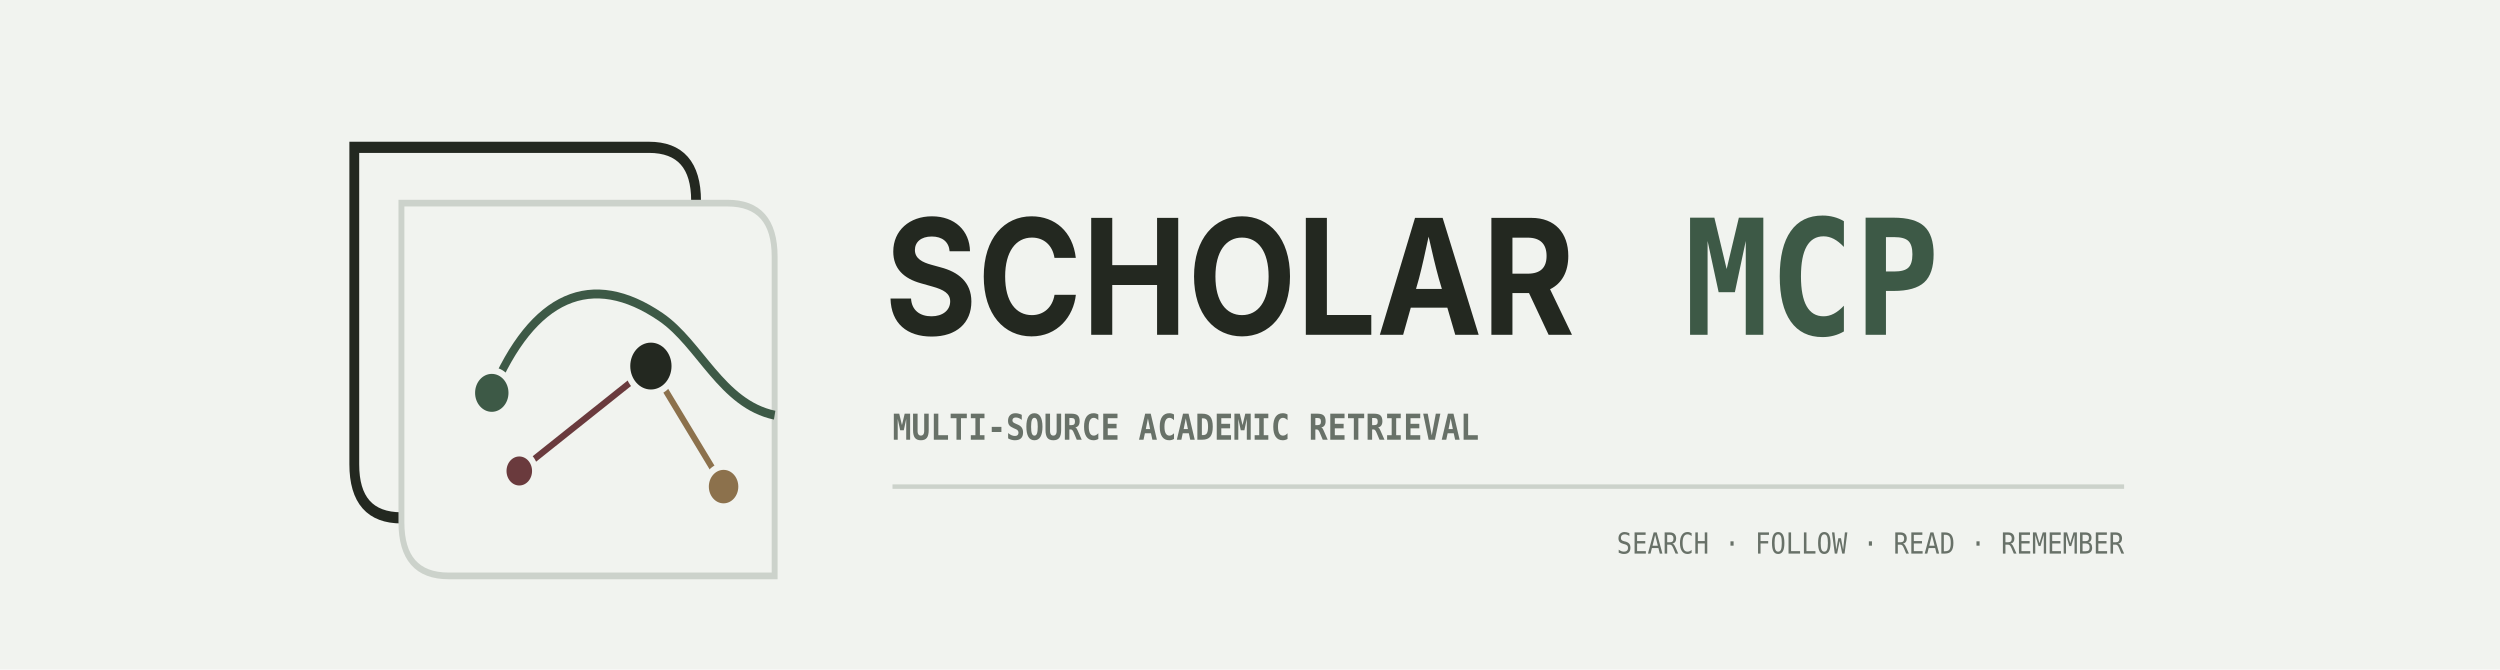
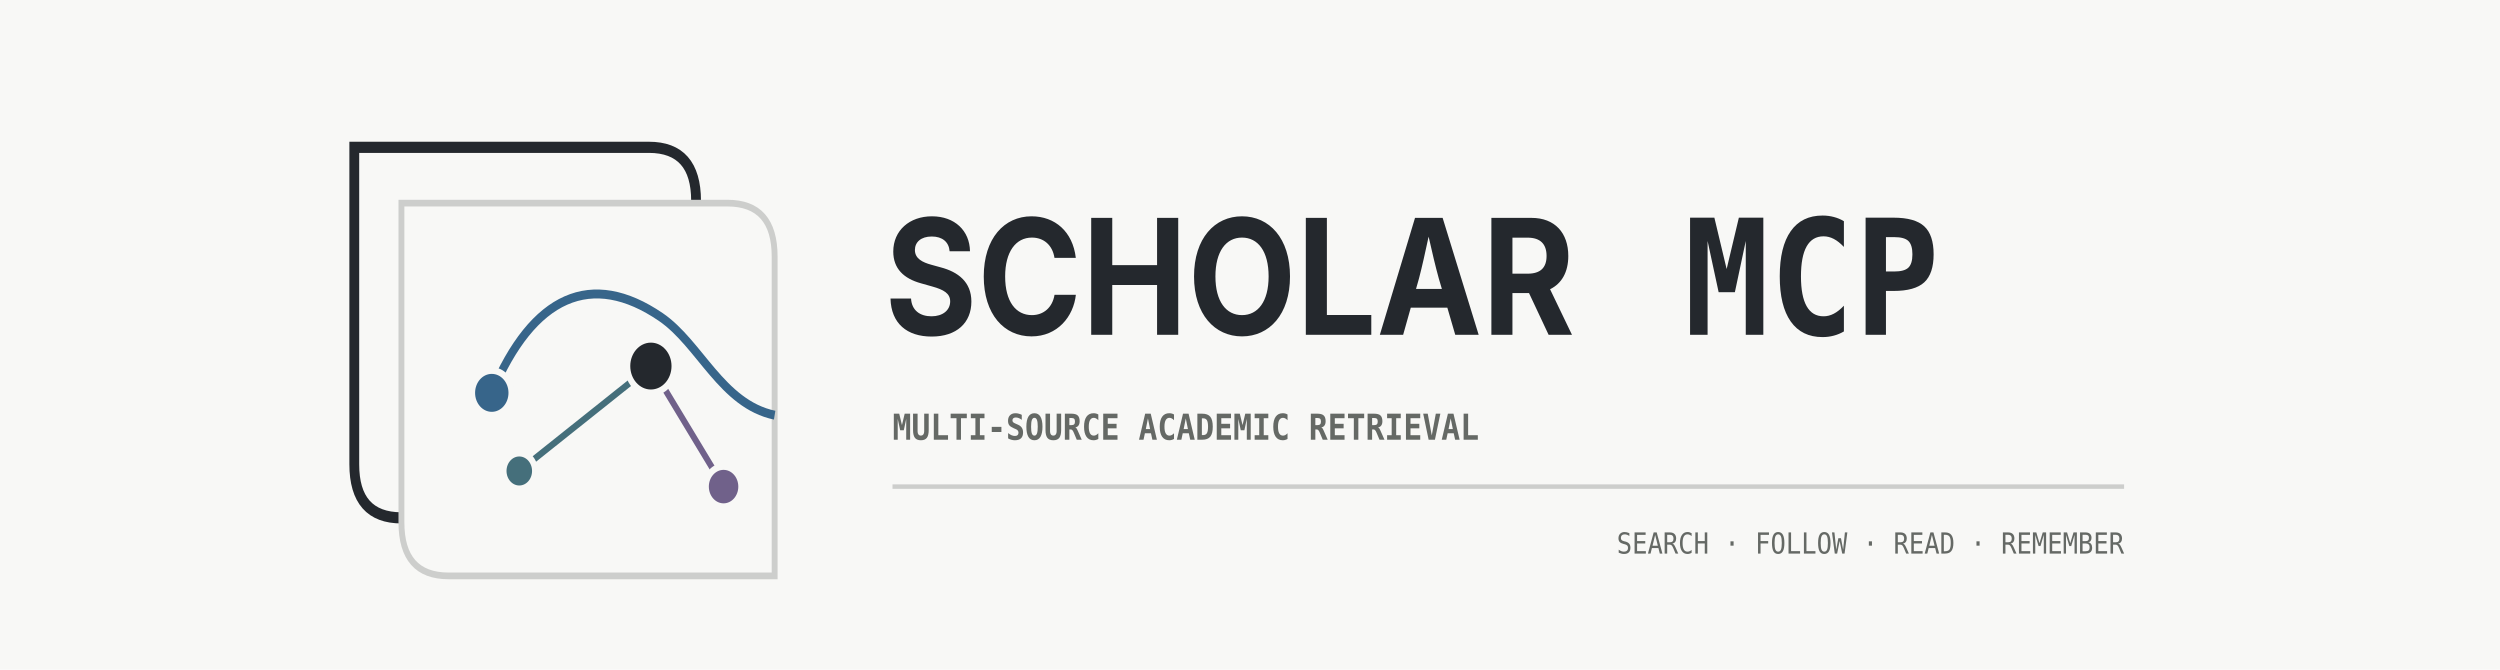
<svg xmlns="http://www.w3.org/2000/svg" width="1120" height="300" viewBox="0 0 1120 300" role="img" aria-label="Scholar MCP">
-   <rect width="100%" height="100%" fill="#F1F3EF" />
+   <rect width="100%" height="100%" fill="#F8F8F6" />
  <g transform="translate(560 0) scale(0.88 1) translate(-560 0)">
-     <path d="M104 66 H254 Q278 66 278 90 V232 H128 Q104 232 104 208 Z" fill="none" stroke="#232820" stroke-width="5" />
-     <path d="M128 91 H294 Q318 91 318 115 V258 H152 Q128 258 128 234 Z" fill="#F1F3EF" stroke="#CCD2CB" stroke-width="3" />
-     <path d="M174 176 C195 132 225 121 260 142 C280 154 291 181 318 186" fill="none" stroke="#3D5946" stroke-width="4" />
-     <line x1="188" y1="211" x2="255" y2="164" stroke="#6A3A3D" stroke-width="3" />
-     <line x1="255" y1="164" x2="292" y2="218" stroke="#8C714C" stroke-width="3" />
-     <circle cx="174" cy="176" r="10" fill="#3D5946" stroke="#F1F3EF" stroke-width="3" />
-     <circle cx="188" cy="211" r="8" fill="#6A3A3D" stroke="#F1F3EF" stroke-width="3" />
-     <circle cx="255" cy="164" r="12" fill="#232820" stroke="#F1F3EF" stroke-width="3" />
-     <circle cx="292" cy="218" r="9" fill="#8C714C" stroke="#F1F3EF" stroke-width="3" />
-     <text x="374.0" y="150.0" font-family="Inter, IBM Plex Sans, ui-sans-serif, system-ui, sans-serif" font-size="72" font-weight="720" fill="#232820" text-anchor="start">SCHOLAR</text>
-     <text x="781.0" y="150.0" font-family="IBM Plex Mono, SFMono-Regular, Consolas, monospace" font-size="72" font-weight="620" fill="#3D5946" text-anchor="start">MCP</text>
-     <text x="378.0" y="197.0" font-family="IBM Plex Mono, SFMono-Regular, Consolas, monospace" font-size="16" font-weight="600" fill="#687168" text-anchor="start">MULTI-SOURCE ACADEMIC RETRIEVAL</text>
-     <line x1="378" y1="218" x2="1005" y2="218" stroke="#CCD2CB" stroke-width="2" />
-     <text x="1005.0" y="248.0" font-family="IBM Plex Mono, SFMono-Regular, Consolas, monospace" font-size="13" font-weight="500" fill="#687168" text-anchor="end">SEARCH · FOLLOW · READ · REMEMBER</text>
+     <path d="M104 66 H254 Q278 66 278 90 V232 H128 Q104 232 104 208 Z" fill="none" stroke="#24282D" stroke-width="5" />
+     <path d="M128 91 H294 Q318 91 318 115 V258 H152 Q128 258 128 234 Z" fill="#F8F8F6" stroke="#CDCECC" stroke-width="3" />
+     <path d="M174 176 C195 132 225 121 260 142 C280 154 291 181 318 186" fill="none" stroke="#37658A" stroke-width="4" />
+     <line x1="188" y1="211" x2="255" y2="164" stroke="#456F7B" stroke-width="3" />
+     <line x1="255" y1="164" x2="292" y2="218" stroke="#70618A" stroke-width="3" />
+     <circle cx="174" cy="176" r="10" fill="#37658A" stroke="#F8F8F6" stroke-width="3" />
+     <circle cx="188" cy="211" r="8" fill="#456F7B" stroke="#F8F8F6" stroke-width="3" />
+     <circle cx="255" cy="164" r="12" fill="#24282D" stroke="#F8F8F6" stroke-width="3" />
+     <circle cx="292" cy="218" r="9" fill="#70618A" stroke="#F8F8F6" stroke-width="3" />
+     <text x="374.0" y="150.0" font-family="Inter, IBM Plex Sans, ui-sans-serif, system-ui, sans-serif" font-size="72" font-weight="720" fill="#24282D" text-anchor="start">SCHOLAR</text>
+     <text x="781.0" y="150.0" font-family="IBM Plex Mono, SFMono-Regular, Consolas, monospace" font-size="72" font-weight="620" fill="#24282D" text-anchor="start">MCP</text>
+     <text x="378.0" y="197.0" font-family="IBM Plex Mono, SFMono-Regular, Consolas, monospace" font-size="16" font-weight="600" fill="#656965" text-anchor="start">MULTI-SOURCE ACADEMIC RETRIEVAL</text>
+     <line x1="378" y1="218" x2="1005" y2="218" stroke="#CDCECC" stroke-width="2" />
+     <text x="1005.0" y="248.0" font-family="IBM Plex Mono, SFMono-Regular, Consolas, monospace" font-size="13" font-weight="500" fill="#656965" text-anchor="end">SEARCH · FOLLOW · READ · REMEMBER</text>
  </g>
</svg>
